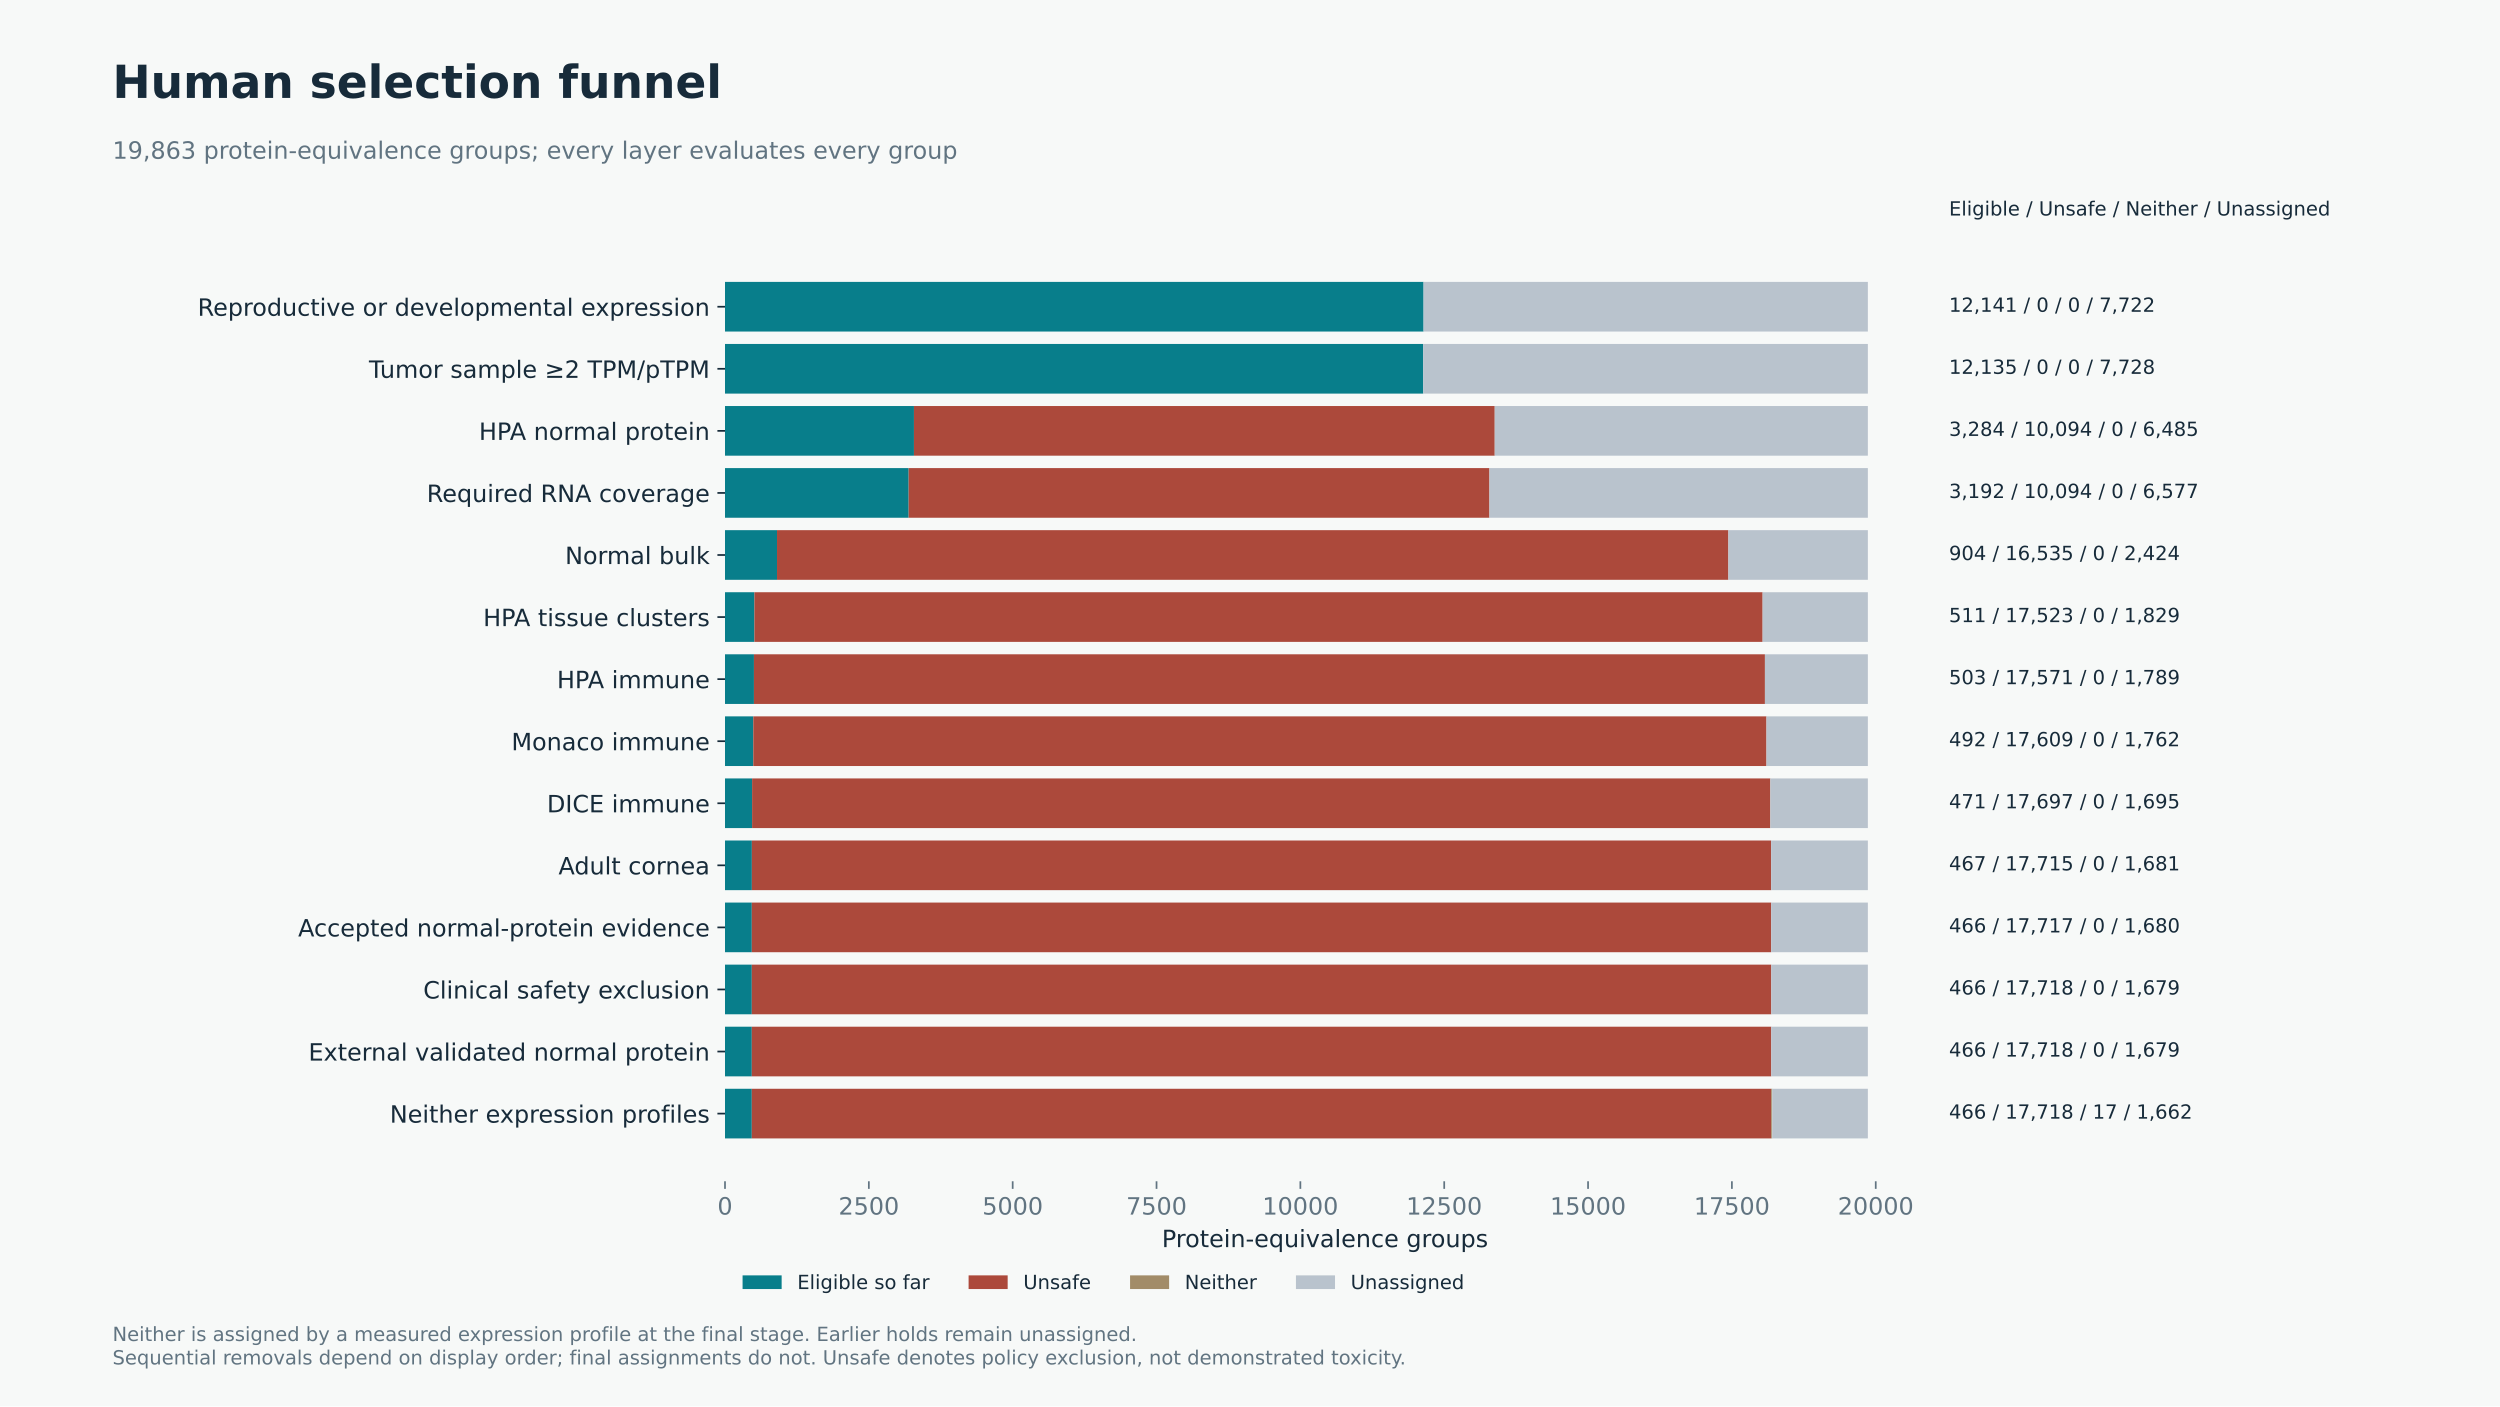
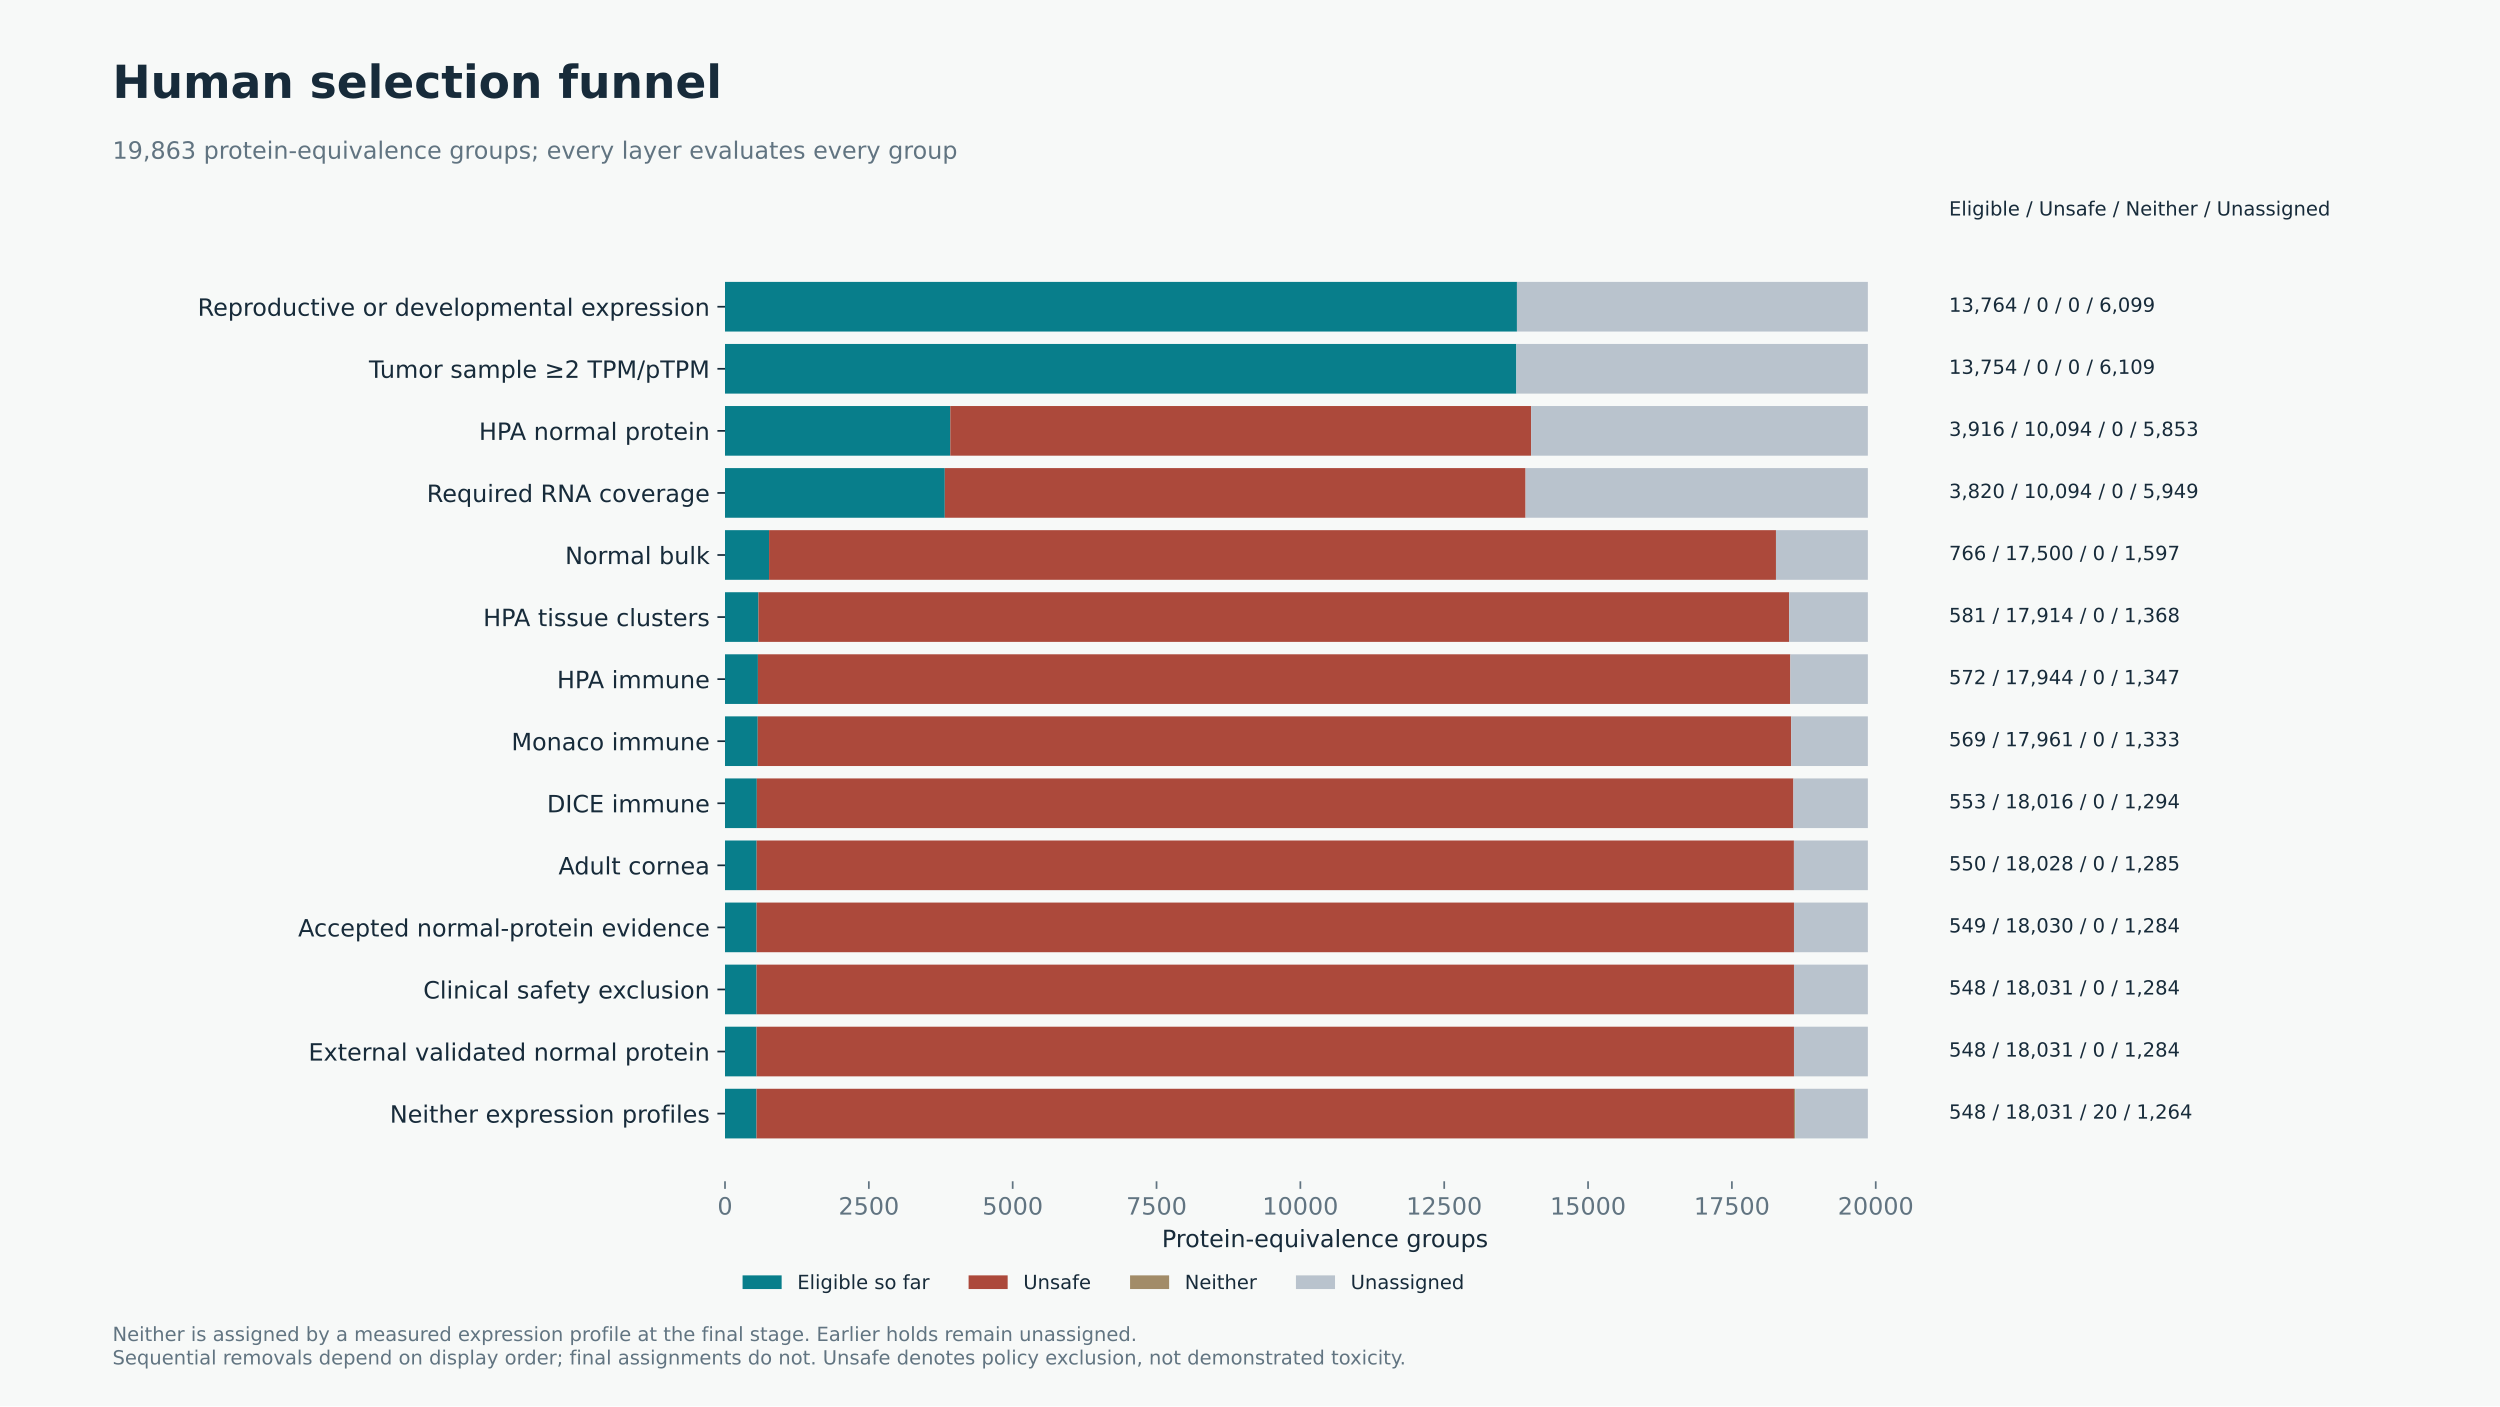
<svg xmlns="http://www.w3.org/2000/svg" xmlns:xlink="http://www.w3.org/1999/xlink" width="1152pt" height="648pt" viewBox="0 0 1152 648" version="1.1">
  <defs>
    <style type="text/css">*{stroke-linejoin: round; stroke-linecap: butt}</style>
  </defs>
  <g id="figure_1">
    <g id="patch_1">
      <path d="M 0 648  L 1152 648  L 1152 0  L 0 0  z " style="fill: #f7f9f8" />
    </g>
    <g id="axes_1">
      <g id="patch_2">
        <path d="M 334.08 544.32  L 887.04 544.32  L 887.04 110.16  L 334.08 110.16  z " style="fill: #f7f9f8" />
      </g>
      <g id="patch_3">
-         <path d="M 334.08 129.895  L 655.975 129.895  L 655.975 152.775  L 334.08 152.775  z " clip-path="url(#p78b7467daa)" style="fill: #087e8b" />
+         <path d="M 334.08 129.895  L 699.006 129.895  L 699.006 152.775  L 334.08 152.775  z " clip-path="url(#p78b7467daa)" style="fill: #087e8b" />
      </g>
      <g id="patch_4">
-         <path d="M 334.08 158.495  L 655.816 158.495  L 655.816 181.376  L 334.08 181.376  z " clip-path="url(#p78b7467daa)" style="fill: #087e8b" />
+         <path d="M 334.08 158.495  L 698.74 158.495  L 698.74 181.376  L 334.08 181.376  z " clip-path="url(#p78b7467daa)" style="fill: #087e8b" />
      </g>
      <g id="patch_5">
-         <path d="M 334.08 187.096  L 421.149 187.096  L 421.149 209.977  L 334.08 209.977  z " clip-path="url(#p78b7467daa)" style="fill: #087e8b" />
+         <path d="M 334.08 187.096  L 437.905 187.096  L 437.905 209.977  L 334.08 209.977  z " clip-path="url(#p78b7467daa)" style="fill: #087e8b" />
      </g>
      <g id="patch_6">
-         <path d="M 334.08 215.697  L 418.71 215.697  L 418.71 238.578  L 334.08 238.578  z " clip-path="url(#p78b7467daa)" style="fill: #087e8b" />
+         <path d="M 334.08 215.697  L 435.36 215.697  L 435.36 238.578  L 334.08 238.578  z " clip-path="url(#p78b7467daa)" style="fill: #087e8b" />
      </g>
      <g id="patch_7">
-         <path d="M 334.08 244.298  L 358.048 244.298  L 358.048 267.178  L 334.08 267.178  z " clip-path="url(#p78b7467daa)" style="fill: #087e8b" />
+         <path d="M 334.08 244.298  L 354.389 244.298  L 354.389 267.178  L 334.08 267.178  z " clip-path="url(#p78b7467daa)" style="fill: #087e8b" />
      </g>
      <g id="patch_8">
-         <path d="M 334.08 272.898  L 347.628 272.898  L 347.628 295.779  L 334.08 295.779  z " clip-path="url(#p78b7467daa)" style="fill: #087e8b" />
+         <path d="M 334.08 272.898  L 349.484 272.898  L 349.484 295.779  L 334.08 295.779  z " clip-path="url(#p78b7467daa)" style="fill: #087e8b" />
      </g>
      <g id="patch_9">
-         <path d="M 334.08 301.499  L 347.416 301.499  L 347.416 324.38  L 334.08 324.38  z " clip-path="url(#p78b7467daa)" style="fill: #087e8b" />
+         <path d="M 334.08 301.499  L 349.245 301.499  L 349.245 324.38  L 334.08 324.38  z " clip-path="url(#p78b7467daa)" style="fill: #087e8b" />
      </g>
      <g id="patch_10">
-         <path d="M 334.08 330.1  L 347.124 330.1  L 347.124 352.981  L 334.08 352.981  z " clip-path="url(#p78b7467daa)" style="fill: #087e8b" />
+         <path d="M 334.08 330.1  L 349.166 330.1  L 349.166 352.981  L 334.08 352.981  z " clip-path="url(#p78b7467daa)" style="fill: #087e8b" />
      </g>
      <g id="patch_11">
-         <path d="M 334.08 358.701  L 346.568 358.701  L 346.568 381.582  L 334.08 381.582  z " clip-path="url(#p78b7467daa)" style="fill: #087e8b" />
+         <path d="M 334.08 358.701  L 348.742 358.701  L 348.742 381.582  L 334.08 381.582  z " clip-path="url(#p78b7467daa)" style="fill: #087e8b" />
      </g>
      <g id="patch_12">
-         <path d="M 334.08 387.302  L 346.462 387.302  L 346.462 410.182  L 334.08 410.182  z " clip-path="url(#p78b7467daa)" style="fill: #087e8b" />
+         <path d="M 334.08 387.302  L 348.662 387.302  L 348.662 410.182  L 334.08 410.182  z " clip-path="url(#p78b7467daa)" style="fill: #087e8b" />
      </g>
      <g id="patch_13">
-         <path d="M 334.08 415.902  L 346.435 415.902  L 346.435 438.783  L 334.08 438.783  z " clip-path="url(#p78b7467daa)" style="fill: #087e8b" />
+         <path d="M 334.08 415.902  L 348.636 415.902  L 348.636 438.783  L 334.08 438.783  z " clip-path="url(#p78b7467daa)" style="fill: #087e8b" />
      </g>
      <g id="patch_14">
-         <path d="M 334.08 444.503  L 346.435 444.503  L 346.435 467.384  L 334.08 467.384  z " clip-path="url(#p78b7467daa)" style="fill: #087e8b" />
+         <path d="M 334.08 444.503  L 348.609 444.503  L 348.609 467.384  L 334.08 467.384  z " clip-path="url(#p78b7467daa)" style="fill: #087e8b" />
      </g>
      <g id="patch_15">
-         <path d="M 334.08 473.104  L 346.435 473.104  L 346.435 495.985  L 334.08 495.985  z " clip-path="url(#p78b7467daa)" style="fill: #087e8b" />
+         <path d="M 334.08 473.104  L 348.609 473.104  L 348.609 495.985  L 334.08 495.985  z " clip-path="url(#p78b7467daa)" style="fill: #087e8b" />
      </g>
      <g id="patch_16">
-         <path d="M 334.08 501.705  L 346.435 501.705  L 346.435 524.585  L 334.08 524.585  z " clip-path="url(#p78b7467daa)" style="fill: #087e8b" />
+         <path d="M 334.08 501.705  L 348.609 501.705  L 348.609 524.585  L 334.08 524.585  z " clip-path="url(#p78b7467daa)" style="fill: #087e8b" />
      </g>
      <g id="patch_17">
-         <path d="M 655.975 129.895  L 655.975 129.895  L 655.975 152.775  L 655.975 152.775  z " clip-path="url(#p78b7467daa)" style="fill: #ac493b" />
+         <path d="M 699.006 129.895  L 699.006 129.895  L 699.006 152.775  L 699.006 152.775  z " clip-path="url(#p78b7467daa)" style="fill: #ac493b" />
      </g>
      <g id="patch_18">
-         <path d="M 655.816 158.495  L 655.816 158.495  L 655.816 181.376  L 655.816 181.376  z " clip-path="url(#p78b7467daa)" style="fill: #ac493b" />
+         <path d="M 698.74 158.495  L 698.74 158.495  L 698.74 181.376  L 698.74 181.376  z " clip-path="url(#p78b7467daa)" style="fill: #ac493b" />
      </g>
      <g id="patch_19">
-         <path d="M 421.149 187.096  L 688.771 187.096  L 688.771 209.977  L 421.149 209.977  z " clip-path="url(#p78b7467daa)" style="fill: #ac493b" />
+         <path d="M 437.905 187.096  L 705.528 187.096  L 705.528 209.977  L 437.905 209.977  z " clip-path="url(#p78b7467daa)" style="fill: #ac493b" />
      </g>
      <g id="patch_20">
-         <path d="M 418.71 215.697  L 686.332 215.697  L 686.332 238.578  L 418.71 238.578  z " clip-path="url(#p78b7467daa)" style="fill: #ac493b" />
+         <path d="M 435.36 215.697  L 702.982 215.697  L 702.982 238.578  L 435.36 238.578  z " clip-path="url(#p78b7467daa)" style="fill: #ac493b" />
      </g>
      <g id="patch_21">
-         <path d="M 358.048 244.298  L 796.441 244.298  L 796.441 267.178  L 358.048 267.178  z " clip-path="url(#p78b7467daa)" style="fill: #ac493b" />
+         <path d="M 354.389 244.298  L 818.367 244.298  L 818.367 267.178  L 354.389 267.178  z " clip-path="url(#p78b7467daa)" style="fill: #ac493b" />
      </g>
      <g id="patch_22">
-         <path d="M 347.628 272.898  L 812.216 272.898  L 812.216 295.779  L 347.628 295.779  z " clip-path="url(#p78b7467daa)" style="fill: #ac493b" />
+         <path d="M 349.484 272.898  L 824.439 272.898  L 824.439 295.779  L 349.484 295.779  z " clip-path="url(#p78b7467daa)" style="fill: #ac493b" />
      </g>
      <g id="patch_23">
-         <path d="M 347.416 301.499  L 813.277 301.499  L 813.277 324.38  L 347.416 324.38  z " clip-path="url(#p78b7467daa)" style="fill: #ac493b" />
+         <path d="M 349.245 301.499  L 824.996 301.499  L 824.996 324.38  L 349.245 324.38  z " clip-path="url(#p78b7467daa)" style="fill: #ac493b" />
      </g>
      <g id="patch_24">
-         <path d="M 347.124 330.1  L 813.993 330.1  L 813.993 352.981  L 347.124 352.981  z " clip-path="url(#p78b7467daa)" style="fill: #ac493b" />
+         <path d="M 349.166 330.1  L 825.367 330.1  L 825.367 352.981  L 349.166 352.981  z " clip-path="url(#p78b7467daa)" style="fill: #ac493b" />
      </g>
      <g id="patch_25">
-         <path d="M 346.568 358.701  L 815.769 358.701  L 815.769 381.582  L 346.568 381.582  z " clip-path="url(#p78b7467daa)" style="fill: #ac493b" />
+         <path d="M 348.742 358.701  L 826.401 358.701  L 826.401 381.582  L 348.742 381.582  z " clip-path="url(#p78b7467daa)" style="fill: #ac493b" />
      </g>
      <g id="patch_26">
-         <path d="M 346.462 387.302  L 816.14 387.302  L 816.14 410.182  L 346.462 410.182  z " clip-path="url(#p78b7467daa)" style="fill: #ac493b" />
+         <path d="M 348.662 387.302  L 826.639 387.302  L 826.639 410.182  L 348.662 410.182  z " clip-path="url(#p78b7467daa)" style="fill: #ac493b" />
      </g>
      <g id="patch_27">
-         <path d="M 346.435 415.902  L 816.167 415.902  L 816.167 438.783  L 346.435 438.783  z " clip-path="url(#p78b7467daa)" style="fill: #ac493b" />
+         <path d="M 348.636 415.902  L 826.666 415.902  L 826.666 438.783  L 348.636 438.783  z " clip-path="url(#p78b7467daa)" style="fill: #ac493b" />
      </g>
      <g id="patch_28">
-         <path d="M 346.435 444.503  L 816.193 444.503  L 816.193 467.384  L 346.435 467.384  z " clip-path="url(#p78b7467daa)" style="fill: #ac493b" />
+         <path d="M 348.609 444.503  L 826.666 444.503  L 826.666 467.384  L 348.609 467.384  z " clip-path="url(#p78b7467daa)" style="fill: #ac493b" />
      </g>
      <g id="patch_29">
-         <path d="M 346.435 473.104  L 816.193 473.104  L 816.193 495.985  L 346.435 495.985  z " clip-path="url(#p78b7467daa)" style="fill: #ac493b" />
+         <path d="M 348.609 473.104  L 826.666 473.104  L 826.666 495.985  L 348.609 495.985  z " clip-path="url(#p78b7467daa)" style="fill: #ac493b" />
      </g>
      <g id="patch_30">
-         <path d="M 346.435 501.705  L 816.193 501.705  L 816.193 524.585  L 346.435 524.585  z " clip-path="url(#p78b7467daa)" style="fill: #ac493b" />
+         <path d="M 348.609 501.705  L 826.666 501.705  L 826.666 524.585  L 348.609 524.585  z " clip-path="url(#p78b7467daa)" style="fill: #ac493b" />
      </g>
      <g id="patch_31">
-         <path d="M 655.975 129.895  L 655.975 129.895  L 655.975 152.775  L 655.975 152.775  z " clip-path="url(#p78b7467daa)" style="fill: #a28c68" />
+         <path d="M 699.006 129.895  L 699.006 129.895  L 699.006 152.775  L 699.006 152.775  z " clip-path="url(#p78b7467daa)" style="fill: #a28c68" />
      </g>
      <g id="patch_32">
-         <path d="M 655.816 158.495  L 655.816 158.495  L 655.816 181.376  L 655.816 181.376  z " clip-path="url(#p78b7467daa)" style="fill: #a28c68" />
+         <path d="M 698.74 158.495  L 698.74 158.495  L 698.74 181.376  L 698.74 181.376  z " clip-path="url(#p78b7467daa)" style="fill: #a28c68" />
      </g>
      <g id="patch_33">
-         <path d="M 688.771 187.096  L 688.771 187.096  L 688.771 209.977  L 688.771 209.977  z " clip-path="url(#p78b7467daa)" style="fill: #a28c68" />
+         <path d="M 705.528 187.096  L 705.528 187.096  L 705.528 209.977  L 705.528 209.977  z " clip-path="url(#p78b7467daa)" style="fill: #a28c68" />
      </g>
      <g id="patch_34">
-         <path d="M 686.332 215.697  L 686.332 215.697  L 686.332 238.578  L 686.332 238.578  z " clip-path="url(#p78b7467daa)" style="fill: #a28c68" />
+         <path d="M 702.982 215.697  L 702.982 215.697  L 702.982 238.578  L 702.982 238.578  z " clip-path="url(#p78b7467daa)" style="fill: #a28c68" />
      </g>
      <g id="patch_35">
-         <path d="M 796.441 244.298  L 796.441 244.298  L 796.441 267.178  L 796.441 267.178  z " clip-path="url(#p78b7467daa)" style="fill: #a28c68" />
+         <path d="M 818.367 244.298  L 818.367 244.298  L 818.367 267.178  L 818.367 267.178  z " clip-path="url(#p78b7467daa)" style="fill: #a28c68" />
      </g>
      <g id="patch_36">
-         <path d="M 812.216 272.898  L 812.216 272.898  L 812.216 295.779  L 812.216 295.779  z " clip-path="url(#p78b7467daa)" style="fill: #a28c68" />
+         <path d="M 824.439 272.898  L 824.439 272.898  L 824.439 295.779  L 824.439 295.779  z " clip-path="url(#p78b7467daa)" style="fill: #a28c68" />
      </g>
      <g id="patch_37">
-         <path d="M 813.277 301.499  L 813.277 301.499  L 813.277 324.38  L 813.277 324.38  z " clip-path="url(#p78b7467daa)" style="fill: #a28c68" />
+         <path d="M 824.996 301.499  L 824.996 301.499  L 824.996 324.38  L 824.996 324.38  z " clip-path="url(#p78b7467daa)" style="fill: #a28c68" />
      </g>
      <g id="patch_38">
-         <path d="M 813.993 330.1  L 813.993 330.1  L 813.993 352.981  L 813.993 352.981  z " clip-path="url(#p78b7467daa)" style="fill: #a28c68" />
+         <path d="M 825.367 330.1  L 825.367 330.1  L 825.367 352.981  L 825.367 352.981  z " clip-path="url(#p78b7467daa)" style="fill: #a28c68" />
      </g>
      <g id="patch_39">
-         <path d="M 815.769 358.701  L 815.769 358.701  L 815.769 381.582  L 815.769 381.582  z " clip-path="url(#p78b7467daa)" style="fill: #a28c68" />
+         <path d="M 826.401 358.701  L 826.401 358.701  L 826.401 381.582  L 826.401 381.582  z " clip-path="url(#p78b7467daa)" style="fill: #a28c68" />
      </g>
      <g id="patch_40">
-         <path d="M 816.14 387.302  L 816.14 387.302  L 816.14 410.182  L 816.14 410.182  z " clip-path="url(#p78b7467daa)" style="fill: #a28c68" />
+         <path d="M 826.639 387.302  L 826.639 387.302  L 826.639 410.182  L 826.639 410.182  z " clip-path="url(#p78b7467daa)" style="fill: #a28c68" />
      </g>
      <g id="patch_41">
-         <path d="M 816.167 415.902  L 816.167 415.902  L 816.167 438.783  L 816.167 438.783  z " clip-path="url(#p78b7467daa)" style="fill: #a28c68" />
+         <path d="M 826.666 415.902  L 826.666 415.902  L 826.666 438.783  L 826.666 438.783  z " clip-path="url(#p78b7467daa)" style="fill: #a28c68" />
      </g>
      <g id="patch_42">
-         <path d="M 816.193 444.503  L 816.193 444.503  L 816.193 467.384  L 816.193 467.384  z " clip-path="url(#p78b7467daa)" style="fill: #a28c68" />
+         <path d="M 826.666 444.503  L 826.666 444.503  L 826.666 467.384  L 826.666 467.384  z " clip-path="url(#p78b7467daa)" style="fill: #a28c68" />
      </g>
      <g id="patch_43">
-         <path d="M 816.193 473.104  L 816.193 473.104  L 816.193 495.985  L 816.193 495.985  z " clip-path="url(#p78b7467daa)" style="fill: #a28c68" />
+         <path d="M 826.666 473.104  L 826.666 473.104  L 826.666 495.985  L 826.666 495.985  z " clip-path="url(#p78b7467daa)" style="fill: #a28c68" />
      </g>
      <g id="patch_44">
-         <path d="M 816.193 501.705  L 816.644 501.705  L 816.644 524.585  L 816.193 524.585  z " clip-path="url(#p78b7467daa)" style="fill: #a28c68" />
+         <path d="M 826.666 501.705  L 827.196 501.705  L 827.196 524.585  L 826.666 524.585  z " clip-path="url(#p78b7467daa)" style="fill: #a28c68" />
      </g>
      <g id="patch_45">
-         <path d="M 655.975 129.895  L 860.709 129.895  L 860.709 152.775  L 655.975 152.775  z " clip-path="url(#p78b7467daa)" style="fill: #b9c3cd" />
+         <path d="M 699.006 129.895  L 860.709 129.895  L 860.709 152.775  L 699.006 152.775  z " clip-path="url(#p78b7467daa)" style="fill: #b9c3cd" />
      </g>
      <g id="patch_46">
-         <path d="M 655.816 158.495  L 860.709 158.495  L 860.709 181.376  L 655.816 181.376  z " clip-path="url(#p78b7467daa)" style="fill: #b9c3cd" />
+         <path d="M 698.74 158.495  L 860.709 158.495  L 860.709 181.376  L 698.74 181.376  z " clip-path="url(#p78b7467daa)" style="fill: #b9c3cd" />
      </g>
      <g id="patch_47">
-         <path d="M 688.771 187.096  L 860.709 187.096  L 860.709 209.977  L 688.771 209.977  z " clip-path="url(#p78b7467daa)" style="fill: #b9c3cd" />
+         <path d="M 705.528 187.096  L 860.709 187.096  L 860.709 209.977  L 705.528 209.977  z " clip-path="url(#p78b7467daa)" style="fill: #b9c3cd" />
      </g>
      <g id="patch_48">
-         <path d="M 686.332 215.697  L 860.709 215.697  L 860.709 238.578  L 686.332 238.578  z " clip-path="url(#p78b7467daa)" style="fill: #b9c3cd" />
+         <path d="M 702.982 215.697  L 860.709 215.697  L 860.709 238.578  L 702.982 238.578  z " clip-path="url(#p78b7467daa)" style="fill: #b9c3cd" />
      </g>
      <g id="patch_49">
-         <path d="M 796.441 244.298  L 860.709 244.298  L 860.709 267.178  L 796.441 267.178  z " clip-path="url(#p78b7467daa)" style="fill: #b9c3cd" />
+         <path d="M 818.367 244.298  L 860.709 244.298  L 860.709 267.178  L 818.367 267.178  z " clip-path="url(#p78b7467daa)" style="fill: #b9c3cd" />
      </g>
      <g id="patch_50">
-         <path d="M 812.216 272.898  L 860.709 272.898  L 860.709 295.779  L 812.216 295.779  z " clip-path="url(#p78b7467daa)" style="fill: #b9c3cd" />
+         <path d="M 824.439 272.898  L 860.709 272.898  L 860.709 295.779  L 824.439 295.779  z " clip-path="url(#p78b7467daa)" style="fill: #b9c3cd" />
      </g>
      <g id="patch_51">
-         <path d="M 813.277 301.499  L 860.709 301.499  L 860.709 324.38  L 813.277 324.38  z " clip-path="url(#p78b7467daa)" style="fill: #b9c3cd" />
+         <path d="M 824.996 301.499  L 860.709 301.499  L 860.709 324.38  L 824.996 324.38  z " clip-path="url(#p78b7467daa)" style="fill: #b9c3cd" />
      </g>
      <g id="patch_52">
-         <path d="M 813.993 330.1  L 860.709 330.1  L 860.709 352.981  L 813.993 352.981  z " clip-path="url(#p78b7467daa)" style="fill: #b9c3cd" />
+         <path d="M 825.367 330.1  L 860.709 330.1  L 860.709 352.981  L 825.367 352.981  z " clip-path="url(#p78b7467daa)" style="fill: #b9c3cd" />
      </g>
      <g id="patch_53">
-         <path d="M 815.769 358.701  L 860.709 358.701  L 860.709 381.582  L 815.769 381.582  z " clip-path="url(#p78b7467daa)" style="fill: #b9c3cd" />
+         <path d="M 826.401 358.701  L 860.709 358.701  L 860.709 381.582  L 826.401 381.582  z " clip-path="url(#p78b7467daa)" style="fill: #b9c3cd" />
      </g>
      <g id="patch_54">
-         <path d="M 816.14 387.302  L 860.709 387.302  L 860.709 410.182  L 816.14 410.182  z " clip-path="url(#p78b7467daa)" style="fill: #b9c3cd" />
+         <path d="M 826.639 387.302  L 860.709 387.302  L 860.709 410.182  L 826.639 410.182  z " clip-path="url(#p78b7467daa)" style="fill: #b9c3cd" />
      </g>
      <g id="patch_55">
-         <path d="M 816.167 415.902  L 860.709 415.902  L 860.709 438.783  L 816.167 438.783  z " clip-path="url(#p78b7467daa)" style="fill: #b9c3cd" />
+         <path d="M 826.666 415.902  L 860.709 415.902  L 860.709 438.783  L 826.666 438.783  z " clip-path="url(#p78b7467daa)" style="fill: #b9c3cd" />
      </g>
      <g id="patch_56">
-         <path d="M 816.193 444.503  L 860.709 444.503  L 860.709 467.384  L 816.193 467.384  z " clip-path="url(#p78b7467daa)" style="fill: #b9c3cd" />
+         <path d="M 826.666 444.503  L 860.709 444.503  L 860.709 467.384  L 826.666 467.384  z " clip-path="url(#p78b7467daa)" style="fill: #b9c3cd" />
      </g>
      <g id="patch_57">
-         <path d="M 816.193 473.104  L 860.709 473.104  L 860.709 495.985  L 816.193 495.985  z " clip-path="url(#p78b7467daa)" style="fill: #b9c3cd" />
+         <path d="M 826.666 473.104  L 860.709 473.104  L 860.709 495.985  L 826.666 495.985  z " clip-path="url(#p78b7467daa)" style="fill: #b9c3cd" />
      </g>
      <g id="patch_58">
-         <path d="M 816.644 501.705  L 860.709 501.705  L 860.709 524.585  L 816.644 524.585  z " clip-path="url(#p78b7467daa)" style="fill: #b9c3cd" />
+         <path d="M 827.196 501.705  L 860.709 501.705  L 860.709 524.585  L 827.196 524.585  z " clip-path="url(#p78b7467daa)" style="fill: #b9c3cd" />
      </g>
      <g id="matplotlib.axis_1">
        <g id="xtick_1">
          <g id="line2d_1">
            <defs>
              <path id="m81388877d2" d="M 0 0  L 0 3.5  " style="stroke: #617481; stroke-width: 0.8" />
            </defs>
            <g>
              <use xlink:href="#m81388877d2" x="334.08" y="544.32" style="fill: #617481; stroke: #617481; stroke-width: 0.8" />
            </g>
          </g>
          <g id="text_1">
            <text style="font-size: 11px; font-family: 'DejaVu Sans'; text-anchor: middle; fill: #617481" x="334.08" y="559.677" transform="rotate(-0 334.08 559.6774)">0</text>
          </g>
        </g>
        <g id="xtick_2">
          <g id="line2d_2">
            <g>
              <use xlink:href="#m81388877d2" x="400.363" y="544.32" style="fill: #617481; stroke: #617481; stroke-width: 0.8" />
            </g>
          </g>
          <g id="text_2">
            <text style="font-size: 11px; font-family: 'DejaVu Sans'; text-anchor: middle; fill: #617481" x="400.363" y="559.677" transform="rotate(-0 400.3626 559.6774)">2500</text>
          </g>
        </g>
        <g id="xtick_3">
          <g id="line2d_3">
            <g>
              <use xlink:href="#m81388877d2" x="466.645" y="544.32" style="fill: #617481; stroke: #617481; stroke-width: 0.8" />
            </g>
          </g>
          <g id="text_3">
            <text style="font-size: 11px; font-family: 'DejaVu Sans'; text-anchor: middle; fill: #617481" x="466.645" y="559.677" transform="rotate(-0 466.6452 559.6774)">5000</text>
          </g>
        </g>
        <g id="xtick_4">
          <g id="line2d_4">
            <g>
              <use xlink:href="#m81388877d2" x="532.928" y="544.32" style="fill: #617481; stroke: #617481; stroke-width: 0.8" />
            </g>
          </g>
          <g id="text_4">
            <text style="font-size: 11px; font-family: 'DejaVu Sans'; text-anchor: middle; fill: #617481" x="532.928" y="559.677" transform="rotate(-0 532.9278 559.6774)">7500</text>
          </g>
        </g>
        <g id="xtick_5">
          <g id="line2d_5">
            <g>
              <use xlink:href="#m81388877d2" x="599.21" y="544.32" style="fill: #617481; stroke: #617481; stroke-width: 0.8" />
            </g>
          </g>
          <g id="text_5">
            <text style="font-size: 11px; font-family: 'DejaVu Sans'; text-anchor: middle; fill: #617481" x="599.21" y="559.677" transform="rotate(-0 599.2104 559.6774)">10000</text>
          </g>
        </g>
        <g id="xtick_6">
          <g id="line2d_6">
            <g>
              <use xlink:href="#m81388877d2" x="665.493" y="544.32" style="fill: #617481; stroke: #617481; stroke-width: 0.8" />
            </g>
          </g>
          <g id="text_6">
            <text style="font-size: 11px; font-family: 'DejaVu Sans'; text-anchor: middle; fill: #617481" x="665.493" y="559.677" transform="rotate(-0 665.493 559.6774)">12500</text>
          </g>
        </g>
        <g id="xtick_7">
          <g id="line2d_7">
            <g>
              <use xlink:href="#m81388877d2" x="731.776" y="544.32" style="fill: #617481; stroke: #617481; stroke-width: 0.8" />
            </g>
          </g>
          <g id="text_7">
            <text style="font-size: 11px; font-family: 'DejaVu Sans'; text-anchor: middle; fill: #617481" x="731.776" y="559.677" transform="rotate(-0 731.7756 559.6774)">15000</text>
          </g>
        </g>
        <g id="xtick_8">
          <g id="line2d_8">
            <g>
              <use xlink:href="#m81388877d2" x="798.058" y="544.32" style="fill: #617481; stroke: #617481; stroke-width: 0.8" />
            </g>
          </g>
          <g id="text_8">
            <text style="font-size: 11px; font-family: 'DejaVu Sans'; text-anchor: middle; fill: #617481" x="798.058" y="559.677" transform="rotate(-0 798.0583 559.6774)">17500</text>
          </g>
        </g>
        <g id="xtick_9">
          <g id="line2d_9">
            <g>
              <use xlink:href="#m81388877d2" x="864.341" y="544.32" style="fill: #617481; stroke: #617481; stroke-width: 0.8" />
            </g>
          </g>
          <g id="text_9">
            <text style="font-size: 11px; font-family: 'DejaVu Sans'; text-anchor: middle; fill: #617481" x="864.341" y="559.677" transform="rotate(-0 864.3409 559.6774)">20000</text>
          </g>
        </g>
        <g id="text_10">
          <text style="font-size: 11px; font-family: 'DejaVu Sans'; text-anchor: middle; fill: #172b3a" x="610.56" y="574.678" transform="rotate(-0 610.56 574.6783)">Protein-equivalence groups</text>
        </g>
      </g>
      <g id="matplotlib.axis_2">
        <g id="ytick_1">
          <g id="line2d_10">
            <defs>
              <path id="m4f1054540c" d="M 0 0  L -3.5 0  " style="stroke: #172b3a; stroke-width: 0.8" />
            </defs>
            <g>
              <use xlink:href="#m4f1054540c" x="334.08" y="141.335" style="fill: #172b3a; stroke: #172b3a; stroke-width: 0.8" />
            </g>
          </g>
          <g id="text_11">
            <text style="font-size: 11px; font-family: 'DejaVu Sans'; text-anchor: end; fill: #172b3a" x="327.08" y="145.514" transform="rotate(-0 327.08 145.514)">Reproductive or developmental expression</text>
          </g>
        </g>
        <g id="ytick_2">
          <g id="line2d_11">
            <g>
              <use xlink:href="#m4f1054540c" x="334.08" y="169.936" style="fill: #172b3a; stroke: #172b3a; stroke-width: 0.8" />
            </g>
          </g>
          <g id="text_12">
            <text style="font-size: 11px; font-family: 'DejaVu Sans'; text-anchor: end; fill: #172b3a" x="327.08" y="174.115" transform="rotate(-0 327.08 174.1148)">Tumor sample ≥2 TPM/pTPM</text>
          </g>
        </g>
        <g id="ytick_3">
          <g id="line2d_12">
            <g>
              <use xlink:href="#m4f1054540c" x="334.08" y="198.536" style="fill: #172b3a; stroke: #172b3a; stroke-width: 0.8" />
            </g>
          </g>
          <g id="text_13">
            <text style="font-size: 11px; font-family: 'DejaVu Sans'; text-anchor: end; fill: #172b3a" x="327.08" y="202.716" transform="rotate(-0 327.08 202.7156)">HPA normal protein</text>
          </g>
        </g>
        <g id="ytick_4">
          <g id="line2d_13">
            <g>
              <use xlink:href="#m4f1054540c" x="334.08" y="227.137" style="fill: #172b3a; stroke: #172b3a; stroke-width: 0.8" />
            </g>
          </g>
          <g id="text_14">
            <text style="font-size: 11px; font-family: 'DejaVu Sans'; text-anchor: end; fill: #172b3a" x="327.08" y="231.316" transform="rotate(-0 327.08 231.3164)">Required RNA coverage</text>
          </g>
        </g>
        <g id="ytick_5">
          <g id="line2d_14">
            <g>
              <use xlink:href="#m4f1054540c" x="334.08" y="255.738" style="fill: #172b3a; stroke: #172b3a; stroke-width: 0.8" />
            </g>
          </g>
          <g id="text_15">
            <text style="font-size: 11px; font-family: 'DejaVu Sans'; text-anchor: end; fill: #172b3a" x="327.08" y="259.917" transform="rotate(-0 327.08 259.9172)">Normal bulk</text>
          </g>
        </g>
        <g id="ytick_6">
          <g id="line2d_15">
            <g>
              <use xlink:href="#m4f1054540c" x="334.08" y="284.339" style="fill: #172b3a; stroke: #172b3a; stroke-width: 0.8" />
            </g>
          </g>
          <g id="text_16">
            <text style="font-size: 11px; font-family: 'DejaVu Sans'; text-anchor: end; fill: #172b3a" x="327.08" y="288.518" transform="rotate(-0 327.08 288.518)">HPA tissue clusters</text>
          </g>
        </g>
        <g id="ytick_7">
          <g id="line2d_16">
            <g>
              <use xlink:href="#m4f1054540c" x="334.08" y="312.94" style="fill: #172b3a; stroke: #172b3a; stroke-width: 0.8" />
            </g>
          </g>
          <g id="text_17">
            <text style="font-size: 11px; font-family: 'DejaVu Sans'; text-anchor: end; fill: #172b3a" x="327.08" y="317.119" transform="rotate(-0 327.08 317.1187)">HPA immune</text>
          </g>
        </g>
        <g id="ytick_8">
          <g id="line2d_17">
            <g>
              <use xlink:href="#m4f1054540c" x="334.08" y="341.54" style="fill: #172b3a; stroke: #172b3a; stroke-width: 0.8" />
            </g>
          </g>
          <g id="text_18">
            <text style="font-size: 11px; font-family: 'DejaVu Sans'; text-anchor: end; fill: #172b3a" x="327.08" y="345.72" transform="rotate(-0 327.08 345.7195)">Monaco immune</text>
          </g>
        </g>
        <g id="ytick_9">
          <g id="line2d_18">
            <g>
              <use xlink:href="#m4f1054540c" x="334.08" y="370.141" style="fill: #172b3a; stroke: #172b3a; stroke-width: 0.8" />
            </g>
          </g>
          <g id="text_19">
            <text style="font-size: 11px; font-family: 'DejaVu Sans'; text-anchor: end; fill: #172b3a" x="327.08" y="374.32" transform="rotate(-0 327.08 374.3203)">DICE immune</text>
          </g>
        </g>
        <g id="ytick_10">
          <g id="line2d_19">
            <g>
              <use xlink:href="#m4f1054540c" x="334.08" y="398.742" style="fill: #172b3a; stroke: #172b3a; stroke-width: 0.8" />
            </g>
          </g>
          <g id="text_20">
            <text style="font-size: 11px; font-family: 'DejaVu Sans'; text-anchor: end; fill: #172b3a" x="327.08" y="402.921" transform="rotate(-0 327.08 402.9211)">Adult cornea</text>
          </g>
        </g>
        <g id="ytick_11">
          <g id="line2d_20">
            <g>
              <use xlink:href="#m4f1054540c" x="334.08" y="427.343" style="fill: #172b3a; stroke: #172b3a; stroke-width: 0.8" />
            </g>
          </g>
          <g id="text_21">
            <text style="font-size: 11px; font-family: 'DejaVu Sans'; text-anchor: end; fill: #172b3a" x="327.08" y="431.522" transform="rotate(-0 327.08 431.5219)">Accepted normal-protein evidence</text>
          </g>
        </g>
        <g id="ytick_12">
          <g id="line2d_21">
            <g>
              <use xlink:href="#m4f1054540c" x="334.08" y="455.944" style="fill: #172b3a; stroke: #172b3a; stroke-width: 0.8" />
            </g>
          </g>
          <g id="text_22">
            <text style="font-size: 11px; font-family: 'DejaVu Sans'; text-anchor: end; fill: #172b3a" x="327.08" y="460.123" transform="rotate(-0 327.08 460.1227)">Clinical safety exclusion</text>
          </g>
        </g>
        <g id="ytick_13">
          <g id="line2d_22">
            <g>
              <use xlink:href="#m4f1054540c" x="334.08" y="484.544" style="fill: #172b3a; stroke: #172b3a; stroke-width: 0.8" />
            </g>
          </g>
          <g id="text_23">
            <text style="font-size: 11px; font-family: 'DejaVu Sans'; text-anchor: end; fill: #172b3a" x="327.08" y="488.723" transform="rotate(-0 327.08 488.7235)">External validated normal protein</text>
          </g>
        </g>
        <g id="ytick_14">
          <g id="line2d_23">
            <g>
              <use xlink:href="#m4f1054540c" x="334.08" y="513.145" style="fill: #172b3a; stroke: #172b3a; stroke-width: 0.8" />
            </g>
          </g>
          <g id="text_24">
            <text style="font-size: 11px; font-family: 'DejaVu Sans'; text-anchor: end; fill: #172b3a" x="327.08" y="517.324" transform="rotate(-0 327.08 517.3243)">Neither expression profiles</text>
          </g>
        </g>
      </g>
      <g id="text_25">
        <text style="font-size: 9px; font-family: 'DejaVu Sans'; text-anchor: start; fill: #172b3a" x="898.099" y="99.306" transform="rotate(-0 898.0992 99.306)">Eligible / Unsafe / Neither / Unassigned</text>
      </g>
      <g id="text_26">
-         <text style="font-size: 9px; font-family: 'DejaVu Sans'; text-anchor: start; fill: #172b3a" x="898.099" y="143.673" transform="rotate(-0 898.0992 143.6728)">12,141 / 0 / 0 / 7,722</text>
+         <text style="font-size: 9px; font-family: 'DejaVu Sans'; text-anchor: start; fill: #172b3a" x="898.099" y="143.673" transform="rotate(-0 898.0992 143.6728)">13,764 / 0 / 0 / 6,099</text>
      </g>
      <g id="text_27">
-         <text style="font-size: 9px; font-family: 'DejaVu Sans'; text-anchor: start; fill: #172b3a" x="898.099" y="172.274" transform="rotate(-0 898.0992 172.2735)">12,135 / 0 / 0 / 7,728</text>
+         <text style="font-size: 9px; font-family: 'DejaVu Sans'; text-anchor: start; fill: #172b3a" x="898.099" y="172.274" transform="rotate(-0 898.0992 172.2735)">13,754 / 0 / 0 / 6,109</text>
      </g>
      <g id="text_28">
-         <text style="font-size: 9px; font-family: 'DejaVu Sans'; text-anchor: start; fill: #172b3a" x="898.099" y="200.874" transform="rotate(-0 898.0992 200.8743)">3,284 / 10,094 / 0 / 6,485</text>
+         <text style="font-size: 9px; font-family: 'DejaVu Sans'; text-anchor: start; fill: #172b3a" x="898.099" y="200.874" transform="rotate(-0 898.0992 200.8743)">3,916 / 10,094 / 0 / 5,853</text>
      </g>
      <g id="text_29">
-         <text style="font-size: 9px; font-family: 'DejaVu Sans'; text-anchor: start; fill: #172b3a" x="898.099" y="229.475" transform="rotate(-0 898.0992 229.4751)">3,192 / 10,094 / 0 / 6,577</text>
+         <text style="font-size: 9px; font-family: 'DejaVu Sans'; text-anchor: start; fill: #172b3a" x="898.099" y="229.475" transform="rotate(-0 898.0992 229.4751)">3,820 / 10,094 / 0 / 5,949</text>
      </g>
      <g id="text_30">
-         <text style="font-size: 9px; font-family: 'DejaVu Sans'; text-anchor: start; fill: #172b3a" x="898.099" y="258.076" transform="rotate(-0 898.0992 258.0759)">904 / 16,535 / 0 / 2,424</text>
+         <text style="font-size: 9px; font-family: 'DejaVu Sans'; text-anchor: start; fill: #172b3a" x="898.099" y="258.076" transform="rotate(-0 898.0992 258.0759)">766 / 17,500 / 0 / 1,597</text>
      </g>
      <g id="text_31">
-         <text style="font-size: 9px; font-family: 'DejaVu Sans'; text-anchor: start; fill: #172b3a" x="898.099" y="286.677" transform="rotate(-0 898.0992 286.6767)">511 / 17,523 / 0 / 1,829</text>
+         <text style="font-size: 9px; font-family: 'DejaVu Sans'; text-anchor: start; fill: #172b3a" x="898.099" y="286.677" transform="rotate(-0 898.0992 286.6767)">581 / 17,914 / 0 / 1,368</text>
      </g>
      <g id="text_32">
-         <text style="font-size: 9px; font-family: 'DejaVu Sans'; text-anchor: start; fill: #172b3a" x="898.099" y="315.277" transform="rotate(-0 898.0992 315.2775)">503 / 17,571 / 0 / 1,789</text>
+         <text style="font-size: 9px; font-family: 'DejaVu Sans'; text-anchor: start; fill: #172b3a" x="898.099" y="315.277" transform="rotate(-0 898.0992 315.2775)">572 / 17,944 / 0 / 1,347</text>
      </g>
      <g id="text_33">
-         <text style="font-size: 9px; font-family: 'DejaVu Sans'; text-anchor: start; fill: #172b3a" x="898.099" y="343.878" transform="rotate(-0 898.0992 343.8783)">492 / 17,609 / 0 / 1,762</text>
+         <text style="font-size: 9px; font-family: 'DejaVu Sans'; text-anchor: start; fill: #172b3a" x="898.099" y="343.878" transform="rotate(-0 898.0992 343.8783)">569 / 17,961 / 0 / 1,333</text>
      </g>
      <g id="text_34">
-         <text style="font-size: 9px; font-family: 'DejaVu Sans'; text-anchor: start; fill: #172b3a" x="898.099" y="372.479" transform="rotate(-0 898.0992 372.4791)">471 / 17,697 / 0 / 1,695</text>
+         <text style="font-size: 9px; font-family: 'DejaVu Sans'; text-anchor: start; fill: #172b3a" x="898.099" y="372.479" transform="rotate(-0 898.0992 372.4791)">553 / 18,016 / 0 / 1,294</text>
      </g>
      <g id="text_35">
-         <text style="font-size: 9px; font-family: 'DejaVu Sans'; text-anchor: start; fill: #172b3a" x="898.099" y="401.08" transform="rotate(-0 898.0992 401.0799)">467 / 17,715 / 0 / 1,681</text>
+         <text style="font-size: 9px; font-family: 'DejaVu Sans'; text-anchor: start; fill: #172b3a" x="898.099" y="401.08" transform="rotate(-0 898.0992 401.0799)">550 / 18,028 / 0 / 1,285</text>
      </g>
      <g id="text_36">
-         <text style="font-size: 9px; font-family: 'DejaVu Sans'; text-anchor: start; fill: #172b3a" x="898.099" y="429.681" transform="rotate(-0 898.0992 429.6807)">466 / 17,717 / 0 / 1,680</text>
+         <text style="font-size: 9px; font-family: 'DejaVu Sans'; text-anchor: start; fill: #172b3a" x="898.099" y="429.681" transform="rotate(-0 898.0992 429.6807)">549 / 18,030 / 0 / 1,284</text>
      </g>
      <g id="text_37">
-         <text style="font-size: 9px; font-family: 'DejaVu Sans'; text-anchor: start; fill: #172b3a" x="898.099" y="458.281" transform="rotate(-0 898.0992 458.2814)">466 / 17,718 / 0 / 1,679</text>
+         <text style="font-size: 9px; font-family: 'DejaVu Sans'; text-anchor: start; fill: #172b3a" x="898.099" y="458.281" transform="rotate(-0 898.0992 458.2814)">548 / 18,031 / 0 / 1,284</text>
      </g>
      <g id="text_38">
-         <text style="font-size: 9px; font-family: 'DejaVu Sans'; text-anchor: start; fill: #172b3a" x="898.099" y="486.882" transform="rotate(-0 898.0992 486.8822)">466 / 17,718 / 0 / 1,679</text>
+         <text style="font-size: 9px; font-family: 'DejaVu Sans'; text-anchor: start; fill: #172b3a" x="898.099" y="486.882" transform="rotate(-0 898.0992 486.8822)">548 / 18,031 / 0 / 1,284</text>
      </g>
      <g id="text_39">
-         <text style="font-size: 9px; font-family: 'DejaVu Sans'; text-anchor: start; fill: #172b3a" x="898.099" y="515.483" transform="rotate(-0 898.0992 515.483)">466 / 17,718 / 17 / 1,662</text>
+         <text style="font-size: 9px; font-family: 'DejaVu Sans'; text-anchor: start; fill: #172b3a" x="898.099" y="515.483" transform="rotate(-0 898.0992 515.483)">548 / 18,031 / 20 / 1,264</text>
      </g>
      <g id="legend_1">
        <g id="patch_59">
          <path d="M 342.18 593.991  L 360.18 593.991  L 360.18 587.691  L 342.18 587.691  z " style="fill: #087e8b" />
        </g>
        <g id="text_40">
          <text style="font-size: 9px; font-family: 'DejaVu Sans'; text-anchor: start; fill: #172b3a" x="367.38" y="593.991" transform="rotate(-0 367.38 593.9914)">Eligible so far</text>
        </g>
        <g id="patch_60">
          <path d="M 446.332 593.991  L 464.332 593.991  L 464.332 587.691  L 446.332 587.691  z " style="fill: #ac493b" />
        </g>
        <g id="text_41">
          <text style="font-size: 9px; font-family: 'DejaVu Sans'; text-anchor: start; fill: #172b3a" x="471.533" y="593.991" transform="rotate(-0 471.5325 593.9914)">Unsafe</text>
        </g>
        <g id="patch_61">
          <path d="M 520.733 593.991  L 538.733 593.991  L 538.733 587.691  L 520.733 587.691  z " style="fill: #a28c68" />
        </g>
        <g id="text_42">
          <text style="font-size: 9px; font-family: 'DejaVu Sans'; text-anchor: start; fill: #172b3a" x="545.933" y="593.991" transform="rotate(-0 545.933 593.9914)">Neither</text>
        </g>
        <g id="patch_62">
          <path d="M 597.174 593.991  L 615.174 593.991  L 615.174 587.691  L 597.174 587.691  z " style="fill: #b9c3cd" />
        </g>
        <g id="text_43">
          <text style="font-size: 9px; font-family: 'DejaVu Sans'; text-anchor: start; fill: #172b3a" x="622.374" y="593.991" transform="rotate(-0 622.3739 593.9914)">Unassigned</text>
        </g>
      </g>
    </g>
    <g id="text_44">
      <text style="font-weight: 700; font-size: 21px; font-family: 'DejaVu Sans'; text-anchor: start; fill: #172b3a" x="51.84" y="45.117" transform="rotate(-0 51.84 45.11672)">Human selection funnel</text>
    </g>
    <g id="text_45">
      <text style="font-size: 11px; font-family: 'DejaVu Sans'; text-anchor: start; fill: #617481" x="51.84" y="73.158" transform="rotate(-0 51.84 73.15828)">19,863 protein-equivalence groups; every layer evaluates every group</text>
    </g>
    <g id="text_46">
      <text style="font-size: 9px; font-family: 'DejaVu Sans'; fill: #617481" transform="translate(51.84 617.9346)">Neither is assigned by a measured expression profile at the final stage. Earlier holds remain unassigned.</text>
      <text style="font-size: 9px; font-family: 'DejaVu Sans'; fill: #617481" transform="translate(51.84 628.737)">Sequential removals depend on display order; final assignments do not. Unsafe denotes policy exclusion, not demonstrated toxicity.</text>
    </g>
  </g>
  <defs>
    <clipPath id="p78b7467daa">
      <rect x="334.08" y="110.16" width="552.96" height="434.16" />
    </clipPath>
  </defs>
</svg>
